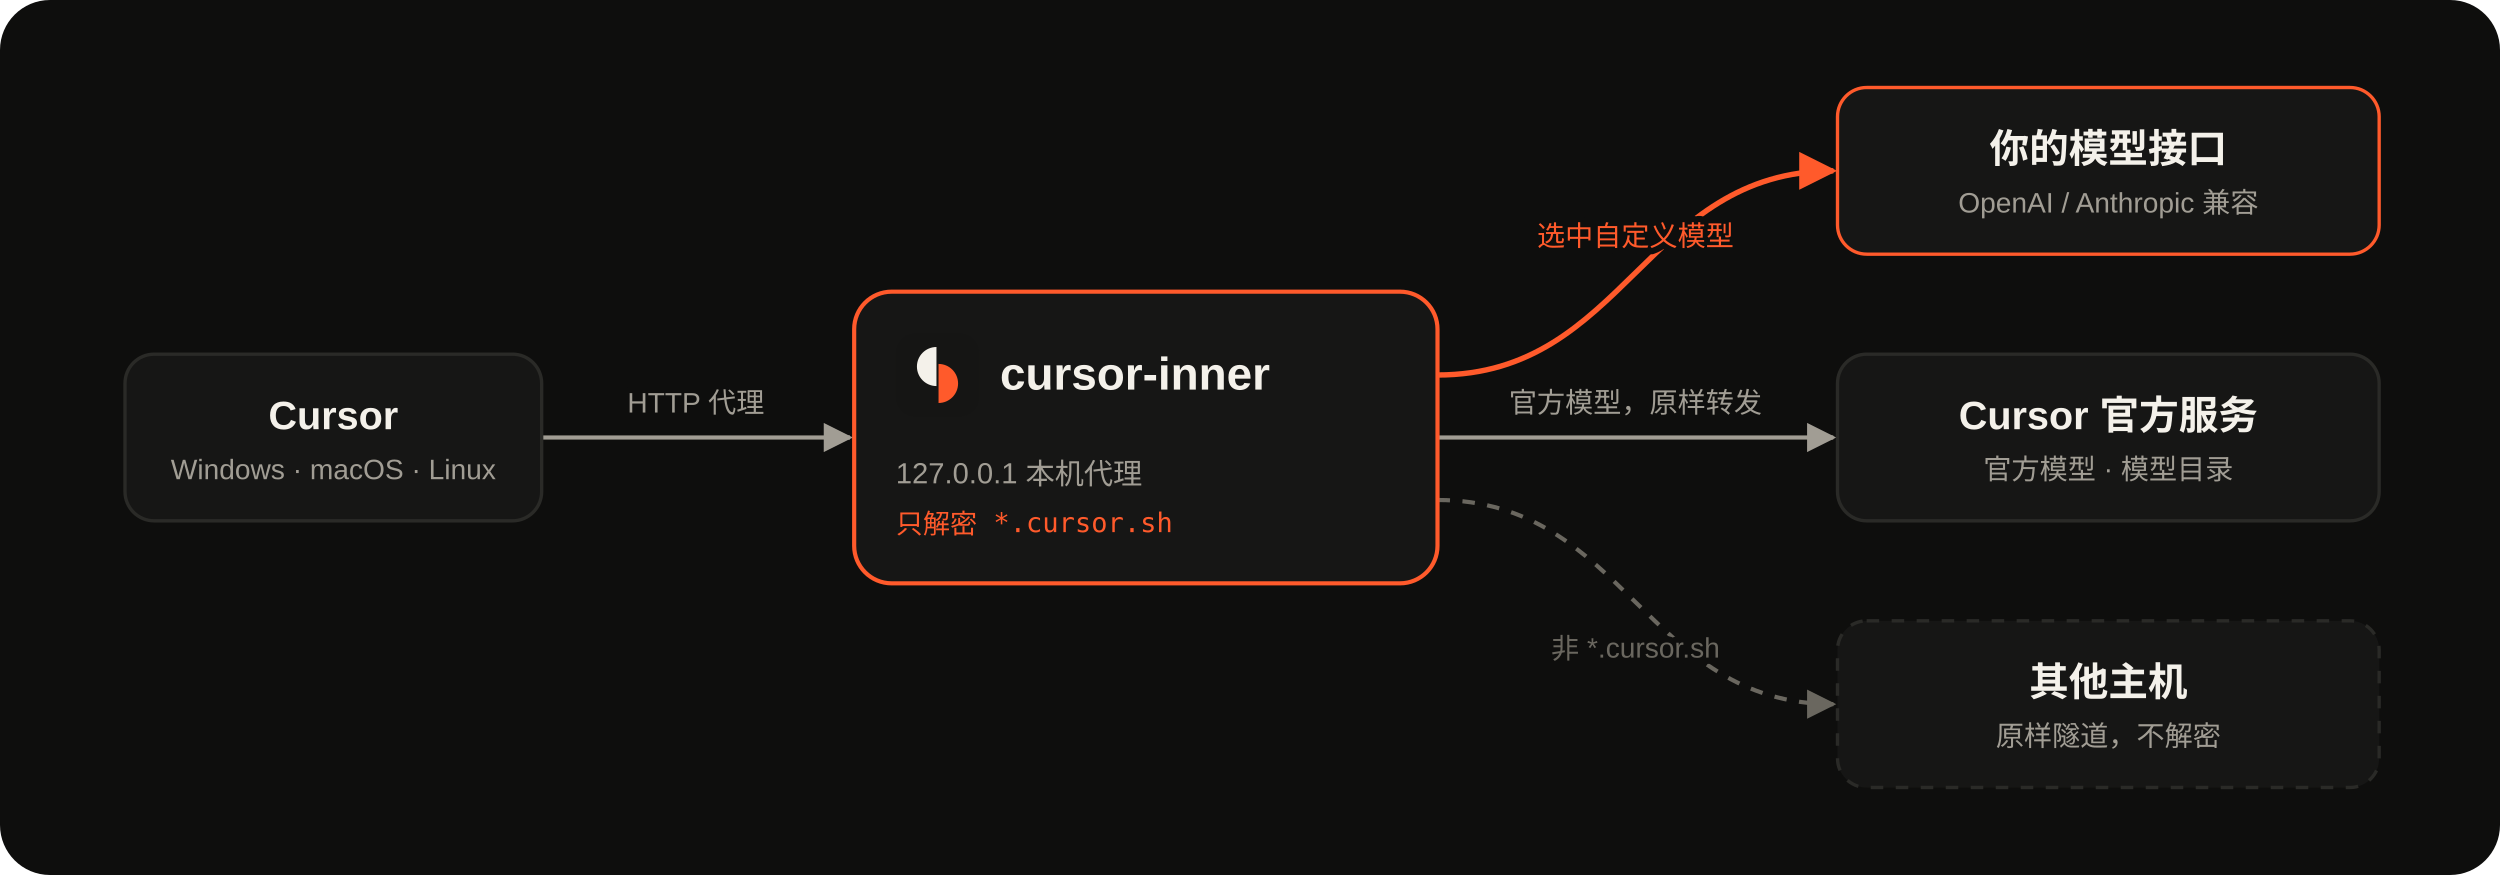
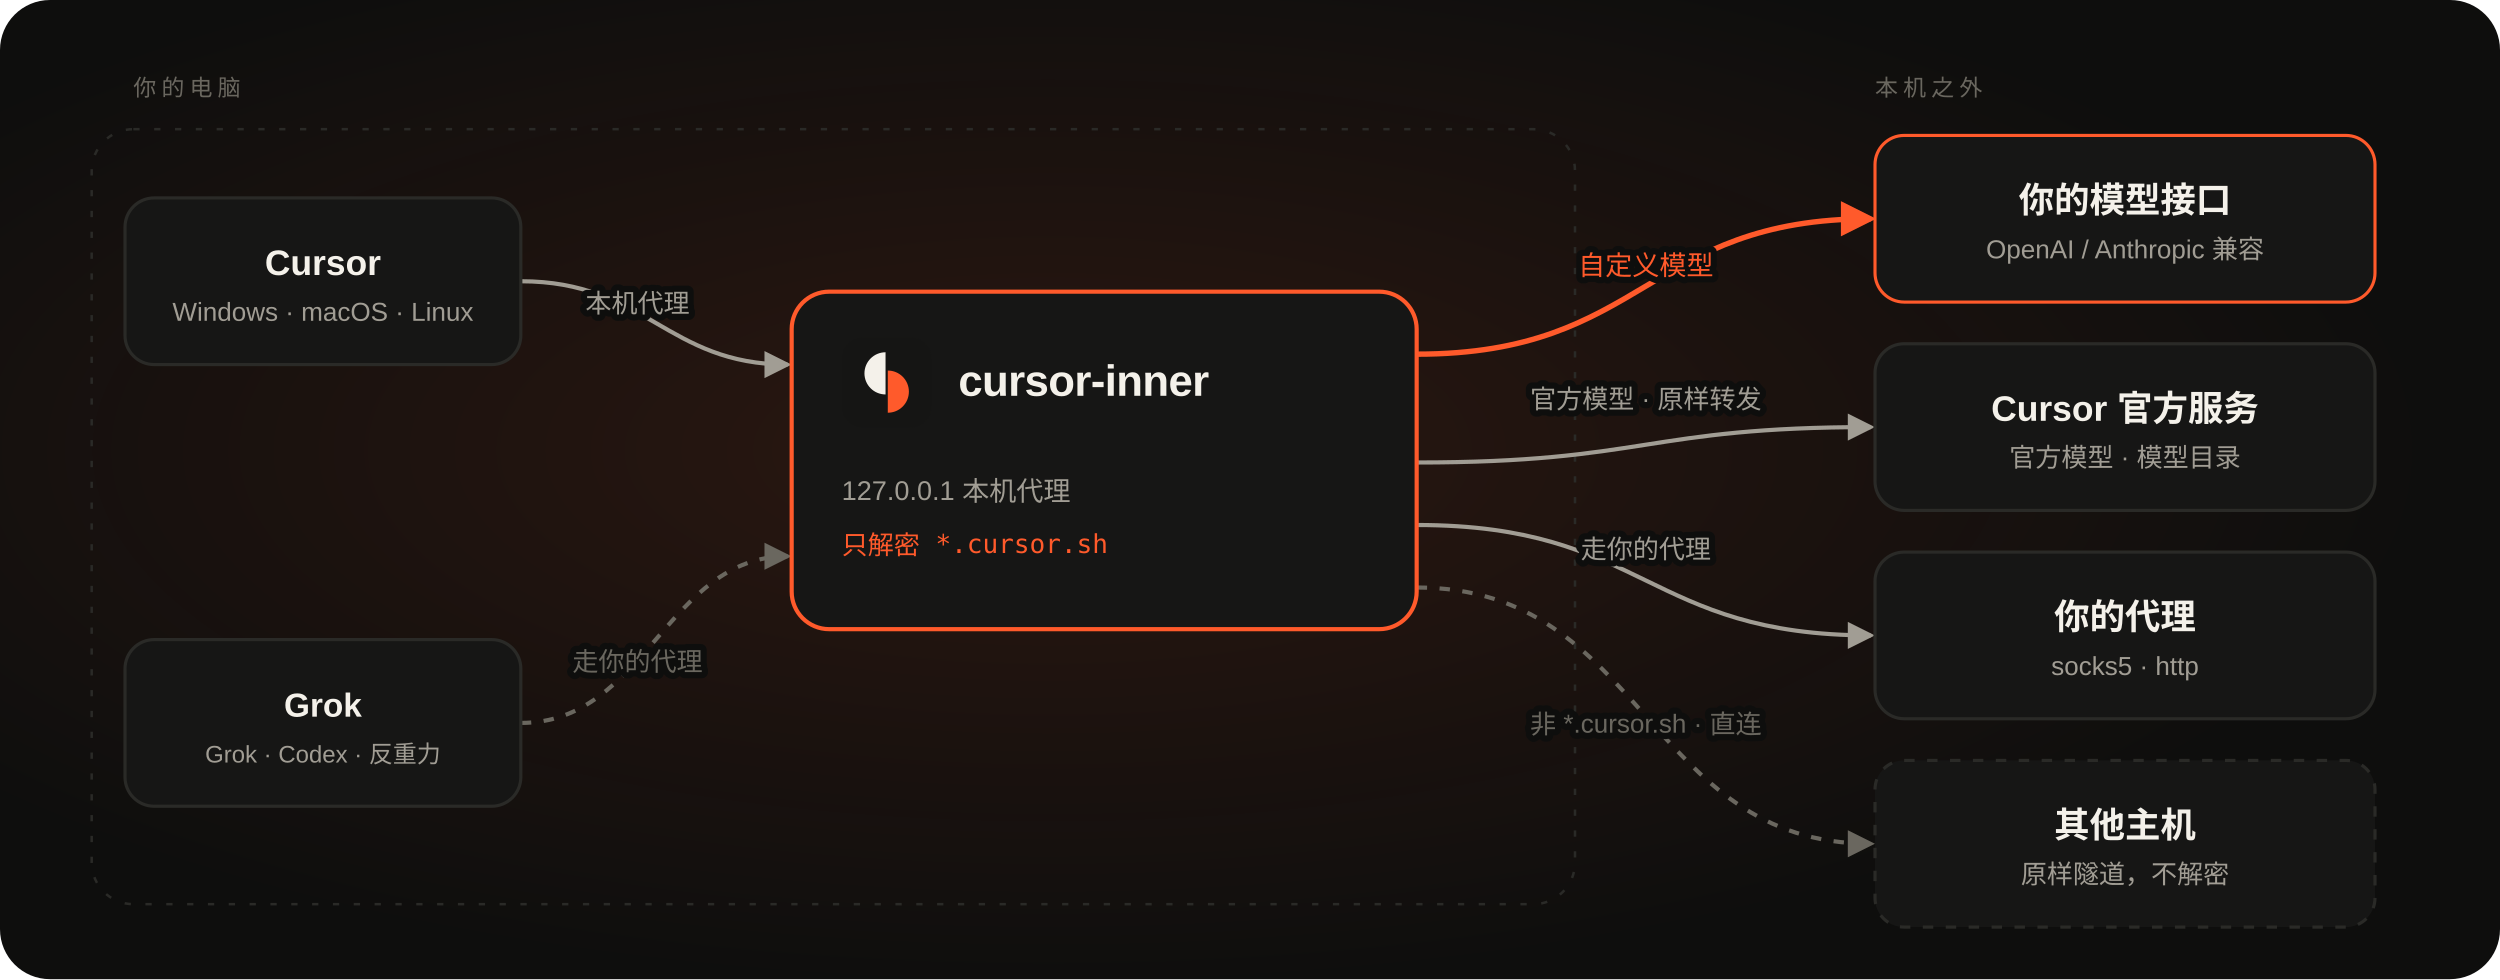
- <svg xmlns="http://www.w3.org/2000/svg" viewBox="0 0 1200 420" width="1200" height="420">
+ <svg xmlns="http://www.w3.org/2000/svg" viewBox="0 0 1200 470" width="1200" height="470">
  <defs>
-     <marker id="a-signal" viewBox="0 0 10 10" refX="9" refY="5" markerWidth="7" markerHeight="7" orient="auto">
+     <radialGradient id="halo" cx="0.42" cy="0.46" r="0.55">
+       <stop offset="0" stop-color="#ff5a2b" stop-opacity="0.12" />
+       <stop offset="1" stop-color="#ff5a2b" stop-opacity="0" />
+     </radialGradient>
+     <marker id="a-signal" viewBox="0 0 10 10" refX="8.5" refY="5" markerWidth="6.5" markerHeight="6.5" orient="auto">
      <path d="M0 0L10 5L0 10z" fill="#ff5a2b" />
    </marker>
-     <marker id="a-text" viewBox="0 0 10 10" refX="9" refY="5" markerWidth="7" markerHeight="7" orient="auto">
+     <marker id="a-text" viewBox="0 0 10 10" refX="8.5" refY="5" markerWidth="6.5" markerHeight="6.5" orient="auto">
      <path d="M0 0L10 5L0 10z" fill="#a19d94" />
    </marker>
-     <marker id="a-faint" viewBox="0 0 10 10" refX="9" refY="5" markerWidth="7" markerHeight="7" orient="auto">
+     <marker id="a-faint" viewBox="0 0 10 10" refX="8.5" refY="5" markerWidth="6.5" markerHeight="6.5" orient="auto">
      <path d="M0 0L10 5L0 10z" fill="#6a675f" />
    </marker>
  </defs>
-   <rect width="1200" height="420" rx="24" fill="#0e0e0d" />
-   <path d="M260 210 H408" stroke="#a19d94" stroke-width="2" fill="none" marker-end="url(#a-text)" />
-   <path d="M690 180 C780 180 790 82 880 82" stroke="#ff5a2b" stroke-width="2.6" fill="none" marker-end="url(#a-signal)" />
-   <path d="M690 210 H880" stroke="#a19d94" stroke-width="2" fill="none" marker-end="url(#a-text)" />
-   <path d="M690 240 C780 240 790 338 880 338" stroke="#6a675f" stroke-width="2" fill="none" stroke-dasharray="6 6" marker-end="url(#a-faint)" />
-   <text x="334" y="198" text-anchor="middle" font-family="-apple-system, BlinkMacSystemFont, 'Segoe UI', 'Helvetica Neue', Arial, 'PingFang SC', 'Microsoft YaHei', sans-serif" font-size="13.5" fill="#a19d94" stroke="#0e0e0d" stroke-width="6" paint-order="stroke" stroke-linejoin="round">HTTP 代理</text>
-   <text x="785" y="118" text-anchor="middle" font-family="-apple-system, BlinkMacSystemFont, 'Segoe UI', 'Helvetica Neue', Arial, 'PingFang SC', 'Microsoft YaHei', sans-serif" font-size="13.5" fill="#ff5a2b" stroke="#0e0e0d" stroke-width="6" paint-order="stroke" stroke-linejoin="round">选中自定义模型</text>
-   <text x="785" y="198" text-anchor="middle" font-family="-apple-system, BlinkMacSystemFont, 'Segoe UI', 'Helvetica Neue', Arial, 'PingFang SC', 'Microsoft YaHei', sans-serif" font-size="13.5" fill="#a19d94" stroke="#0e0e0d" stroke-width="6" paint-order="stroke" stroke-linejoin="round">官方模型，原样转发</text>
-   <text x="785" y="316" text-anchor="middle" font-family="-apple-system, BlinkMacSystemFont, 'Segoe UI', 'Helvetica Neue', Arial, 'PingFang SC', 'Microsoft YaHei', sans-serif" font-size="13.5" fill="#6a675f" stroke="#0e0e0d" stroke-width="6" paint-order="stroke" stroke-linejoin="round">非 *.cursor.sh</text>
-   <rect x="60" y="170" width="200" height="80" rx="14" fill="#161615" stroke="#2a2a27" stroke-width="1.6" />
-   <text x="160.0" y="206.0" text-anchor="middle" font-family="-apple-system, BlinkMacSystemFont, 'Segoe UI', 'Helvetica Neue', Arial, 'PingFang SC', 'Microsoft YaHei', sans-serif" font-size="19" font-weight="600" fill="#f4f1ea">Cursor</text>
-   <text x="160.0" y="230.0" text-anchor="middle" font-family="-apple-system, BlinkMacSystemFont, 'Segoe UI', 'Helvetica Neue', Arial, 'PingFang SC', 'Microsoft YaHei', sans-serif" font-size="13.5" fill="#a19d94">Windows · macOS · Linux</text>
-   <rect x="410" y="140" width="280" height="140" rx="18" fill="#161615" stroke="#ff5a2b" stroke-width="2" />
-   <g transform="translate(430 160) scale(1.25)">
+   <rect width="1200" height="470" rx="24" fill="#0e0e0d" />
+   <rect width="1200" height="470" rx="24" fill="url(#halo)" />
+   <text x="64" y="46" font-family="ui-monospace, 'Cascadia Mono', 'JetBrains Mono', SFMono-Regular, Menlo, Consolas, monospace" font-size="11" letter-spacing="2.5" fill="#6a675f">你的电脑</text>
+   <text x="900" y="46" font-family="ui-monospace, 'Cascadia Mono', 'JetBrains Mono', SFMono-Regular, Menlo, Consolas, monospace" font-size="11" letter-spacing="2.5" fill="#6a675f">本机之外</text>
+   <rect x="44" y="62" width="712" height="372" rx="20" fill="none" stroke="#2a2a27" stroke-width="1.2" stroke-dasharray="3 7" />
+   <path d="M250 135 C310 135 320 175 378 175" stroke="#a19d94" stroke-width="2" fill="none" marker-end="url(#a-text)" />
+   <path d="M250 347 C310 347 320 267 378 267" stroke="#6a675f" stroke-width="2" fill="none" stroke-dasharray="5 6" marker-end="url(#a-faint)" />
+   <path d="M680 170 C790 170 790 105 898 105" stroke="#ff5a2b" stroke-width="2.6" fill="none" marker-end="url(#a-signal)" />
+   <path d="M680 222 C790 222 790 205 898 205" stroke="#a19d94" stroke-width="2" fill="none" marker-end="url(#a-text)" />
+   <path d="M680 252 C790 252 790 305 898 305" stroke="#a19d94" stroke-width="2" fill="none" marker-end="url(#a-text)" />
+   <path d="M680 282 C790 282 790 405 898 405" stroke="#6a675f" stroke-width="2" fill="none" stroke-dasharray="5 6" marker-end="url(#a-faint)" />
+   <text x="306" y="150" text-anchor="middle" font-family="-apple-system, BlinkMacSystemFont, 'Segoe UI', 'Helvetica Neue', Arial, 'PingFang SC', 'Microsoft YaHei', sans-serif" font-size="12.5" fill="#a19d94" stroke="#0e0e0d" stroke-width="6" paint-order="stroke" stroke-linejoin="round">本机代理</text>
+   <text x="306" y="322" text-anchor="middle" font-family="-apple-system, BlinkMacSystemFont, 'Segoe UI', 'Helvetica Neue', Arial, 'PingFang SC', 'Microsoft YaHei', sans-serif" font-size="12.5" fill="#6a675f" stroke="#0e0e0d" stroke-width="6" paint-order="stroke" stroke-linejoin="round">走你的代理</text>
+   <text x="790" y="132" text-anchor="middle" font-family="-apple-system, BlinkMacSystemFont, 'Segoe UI', 'Helvetica Neue', Arial, 'PingFang SC', 'Microsoft YaHei', sans-serif" font-size="13" fill="#ff5a2b" stroke="#0e0e0d" stroke-width="6" paint-order="stroke" stroke-linejoin="round">自定义模型</text>
+   <text x="790" y="196" text-anchor="middle" font-family="-apple-system, BlinkMacSystemFont, 'Segoe UI', 'Helvetica Neue', Arial, 'PingFang SC', 'Microsoft YaHei', sans-serif" font-size="12.5" fill="#a19d94" stroke="#0e0e0d" stroke-width="6" paint-order="stroke" stroke-linejoin="round">官方模型 · 原样转发</text>
+   <text x="790" y="268" text-anchor="middle" font-family="-apple-system, BlinkMacSystemFont, 'Segoe UI', 'Helvetica Neue', Arial, 'PingFang SC', 'Microsoft YaHei', sans-serif" font-size="12.5" fill="#a19d94" stroke="#0e0e0d" stroke-width="6" paint-order="stroke" stroke-linejoin="round">走你的代理</text>
+   <text x="790" y="352" text-anchor="middle" font-family="-apple-system, BlinkMacSystemFont, 'Segoe UI', 'Helvetica Neue', Arial, 'PingFang SC', 'Microsoft YaHei', sans-serif" font-size="12.5" fill="#6a675f" stroke="#0e0e0d" stroke-width="6" paint-order="stroke" stroke-linejoin="round">非 *.cursor.sh · 直连</text>
+   <rect x="60" y="95" width="190" height="80" rx="14" fill="#161615" stroke="#2a2a27" stroke-width="1.5" />
+   <text x="155.0" y="132.0" text-anchor="middle" font-family="-apple-system, BlinkMacSystemFont, 'Segoe UI', 'Helvetica Neue', Arial, 'PingFang SC', 'Microsoft YaHei', sans-serif" font-size="17" font-weight="600" fill="#f4f1ea">Cursor</text>
+   <text x="155.0" y="154.0" text-anchor="middle" font-family="-apple-system, BlinkMacSystemFont, 'Segoe UI', 'Helvetica Neue', Arial, 'PingFang SC', 'Microsoft YaHei', sans-serif" font-size="12.5" fill="#a19d94">Windows · macOS · Linux</text>
+   <rect x="60" y="307" width="190" height="80" rx="14" fill="#161615" stroke="#2a2a27" stroke-width="1.5" />
+   <text x="155.0" y="344.0" text-anchor="middle" font-family="-apple-system, BlinkMacSystemFont, 'Segoe UI', 'Helvetica Neue', Arial, 'PingFang SC', 'Microsoft YaHei', sans-serif" font-size="16" font-weight="600" fill="#f4f1ea">Grok</text>
+   <text x="155.0" y="366.0" text-anchor="middle" font-family="-apple-system, BlinkMacSystemFont, 'Segoe UI', 'Helvetica Neue', Arial, 'PingFang SC', 'Microsoft YaHei', sans-serif" font-size="11.5" fill="#a19d94">Grok · Codex · 反重力</text>
+   <rect x="380" y="140" width="300" height="162" rx="18" fill="#161615" stroke="#ff5a2b" stroke-width="2" />
+   <g transform="translate(404 162) scale(1.35)">
    <rect width="32" height="32" rx="7.5" fill="#151514" />
    <path d="M15.6 5.25A7.5 7.5 0 0 0 15.6 20.25Z" fill="#f4f1ea" />
    <path d="M16.4 11.75A7.5 7.5 0 0 1 16.4 26.75Z" fill="#ff5a2b" />
  </g>
-   <text x="480" y="187" font-family="-apple-system, BlinkMacSystemFont, 'Segoe UI', 'Helvetica Neue', Arial, 'PingFang SC', 'Microsoft YaHei', sans-serif" font-size="22" font-weight="700" fill="#f4f1ea">cursor-inner</text>
-   <text x="430" y="232" font-family="-apple-system, BlinkMacSystemFont, 'Segoe UI', 'Helvetica Neue', Arial, 'PingFang SC', 'Microsoft YaHei', sans-serif" font-size="14" fill="#a19d94">127.0.0.1 本机代理</text>
-   <text x="430" y="256" font-family="ui-monospace, 'Cascadia Mono', 'JetBrains Mono', SFMono-Regular, Menlo, Consolas, monospace" font-size="13" fill="#ff5a2b">只解密 *.cursor.sh</text>
-   <rect x="882" y="42" width="260" height="80" rx="14" fill="#161615" stroke="#ff5a2b" stroke-width="1.6" />
-   <text x="1012.0" y="78.0" text-anchor="middle" font-family="-apple-system, BlinkMacSystemFont, 'Segoe UI', 'Helvetica Neue', Arial, 'PingFang SC', 'Microsoft YaHei', sans-serif" font-size="19" font-weight="600" fill="#f4f1ea">你的模型接口</text>
-   <text x="1012.0" y="102.0" text-anchor="middle" font-family="-apple-system, BlinkMacSystemFont, 'Segoe UI', 'Helvetica Neue', Arial, 'PingFang SC', 'Microsoft YaHei', sans-serif" font-size="13.5" fill="#a19d94">OpenAI / Anthropic 兼容</text>
-   <rect x="882" y="170" width="260" height="80" rx="14" fill="#161615" stroke="#2a2a27" stroke-width="1.6" />
-   <text x="1012.0" y="206.0" text-anchor="middle" font-family="-apple-system, BlinkMacSystemFont, 'Segoe UI', 'Helvetica Neue', Arial, 'PingFang SC', 'Microsoft YaHei', sans-serif" font-size="19" font-weight="600" fill="#f4f1ea">Cursor 官方服务</text>
-   <text x="1012.0" y="230.0" text-anchor="middle" font-family="-apple-system, BlinkMacSystemFont, 'Segoe UI', 'Helvetica Neue', Arial, 'PingFang SC', 'Microsoft YaHei', sans-serif" font-size="13.5" fill="#a19d94">官方模型 · 模型目录</text>
-   <rect x="882" y="298" width="260" height="80" rx="14" fill="#161615" stroke="#2a2a27" stroke-width="1.6" stroke-dasharray="6 6" />
-   <text x="1012.0" y="334.0" text-anchor="middle" font-family="-apple-system, BlinkMacSystemFont, 'Segoe UI', 'Helvetica Neue', Arial, 'PingFang SC', 'Microsoft YaHei', sans-serif" font-size="19" font-weight="600" fill="#f4f1ea">其他主机</text>
-   <text x="1012.0" y="358.0" text-anchor="middle" font-family="-apple-system, BlinkMacSystemFont, 'Segoe UI', 'Helvetica Neue', Arial, 'PingFang SC', 'Microsoft YaHei', sans-serif" font-size="13.5" fill="#a19d94">原样隧道，不解密</text>
+   <text x="460" y="190" font-family="-apple-system, BlinkMacSystemFont, 'Segoe UI', 'Helvetica Neue', Arial, 'PingFang SC', 'Microsoft YaHei', sans-serif" font-size="21" font-weight="700" letter-spacing="-0.3" fill="#f4f1ea">cursor-inner</text>
+   <text x="404" y="240" font-family="-apple-system, BlinkMacSystemFont, 'Segoe UI', 'Helvetica Neue', Arial, 'PingFang SC', 'Microsoft YaHei', sans-serif" font-size="13" fill="#a19d94">127.0.0.1 本机代理</text>
+   <text x="404" y="266" font-family="ui-monospace, 'Cascadia Mono', 'JetBrains Mono', SFMono-Regular, Menlo, Consolas, monospace" font-size="12.5" fill="#ff5a2b">只解密 *.cursor.sh</text>
+   <rect x="900" y="65" width="240" height="80" rx="14" fill="#161615" stroke="#ff5a2b" stroke-width="1.5" />
+   <text x="1020.0" y="102.0" text-anchor="middle" font-family="-apple-system, BlinkMacSystemFont, 'Segoe UI', 'Helvetica Neue', Arial, 'PingFang SC', 'Microsoft YaHei', sans-serif" font-size="17" font-weight="600" fill="#f4f1ea">你的模型接口</text>
+   <text x="1020.0" y="124.0" text-anchor="middle" font-family="-apple-system, BlinkMacSystemFont, 'Segoe UI', 'Helvetica Neue', Arial, 'PingFang SC', 'Microsoft YaHei', sans-serif" font-size="12.5" fill="#a19d94">OpenAI / Anthropic 兼容</text>
+   <rect x="900" y="165" width="240" height="80" rx="14" fill="#161615" stroke="#2a2a27" stroke-width="1.5" />
+   <text x="1020.0" y="202.0" text-anchor="middle" font-family="-apple-system, BlinkMacSystemFont, 'Segoe UI', 'Helvetica Neue', Arial, 'PingFang SC', 'Microsoft YaHei', sans-serif" font-size="17" font-weight="600" fill="#f4f1ea">Cursor 官方服务</text>
+   <text x="1020.0" y="224.0" text-anchor="middle" font-family="-apple-system, BlinkMacSystemFont, 'Segoe UI', 'Helvetica Neue', Arial, 'PingFang SC', 'Microsoft YaHei', sans-serif" font-size="12.5" fill="#a19d94">官方模型 · 模型目录</text>
+   <rect x="900" y="265" width="240" height="80" rx="14" fill="#161615" stroke="#2a2a27" stroke-width="1.5" />
+   <text x="1020.0" y="302.0" text-anchor="middle" font-family="-apple-system, BlinkMacSystemFont, 'Segoe UI', 'Helvetica Neue', Arial, 'PingFang SC', 'Microsoft YaHei', sans-serif" font-size="17" font-weight="600" fill="#f4f1ea">你的代理</text>
+   <text x="1020.0" y="324.0" text-anchor="middle" font-family="-apple-system, BlinkMacSystemFont, 'Segoe UI', 'Helvetica Neue', Arial, 'PingFang SC', 'Microsoft YaHei', sans-serif" font-size="12.5" fill="#a19d94">socks5 · http</text>
+   <rect x="900" y="365" width="240" height="80" rx="14" fill="#161615" stroke="#2a2a27" stroke-width="1.5" stroke-dasharray="5 6" />
+   <text x="1020.0" y="402.0" text-anchor="middle" font-family="-apple-system, BlinkMacSystemFont, 'Segoe UI', 'Helvetica Neue', Arial, 'PingFang SC', 'Microsoft YaHei', sans-serif" font-size="17" font-weight="600" fill="#f4f1ea">其他主机</text>
+   <text x="1020.0" y="424.0" text-anchor="middle" font-family="-apple-system, BlinkMacSystemFont, 'Segoe UI', 'Helvetica Neue', Arial, 'PingFang SC', 'Microsoft YaHei', sans-serif" font-size="12.5" fill="#a19d94">原样隧道，不解密</text>
</svg>
